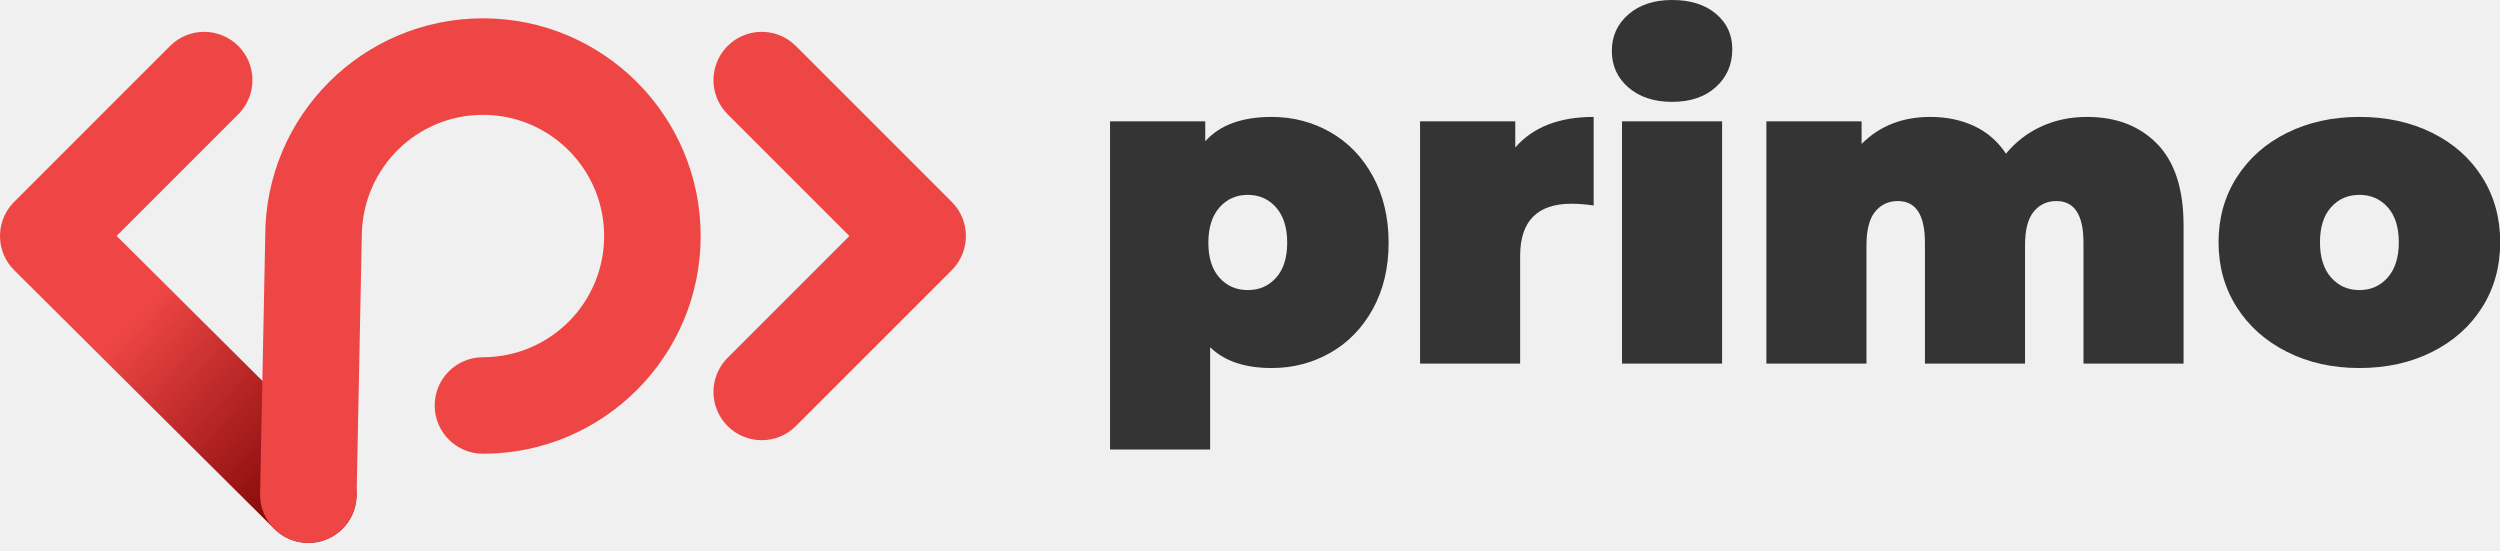
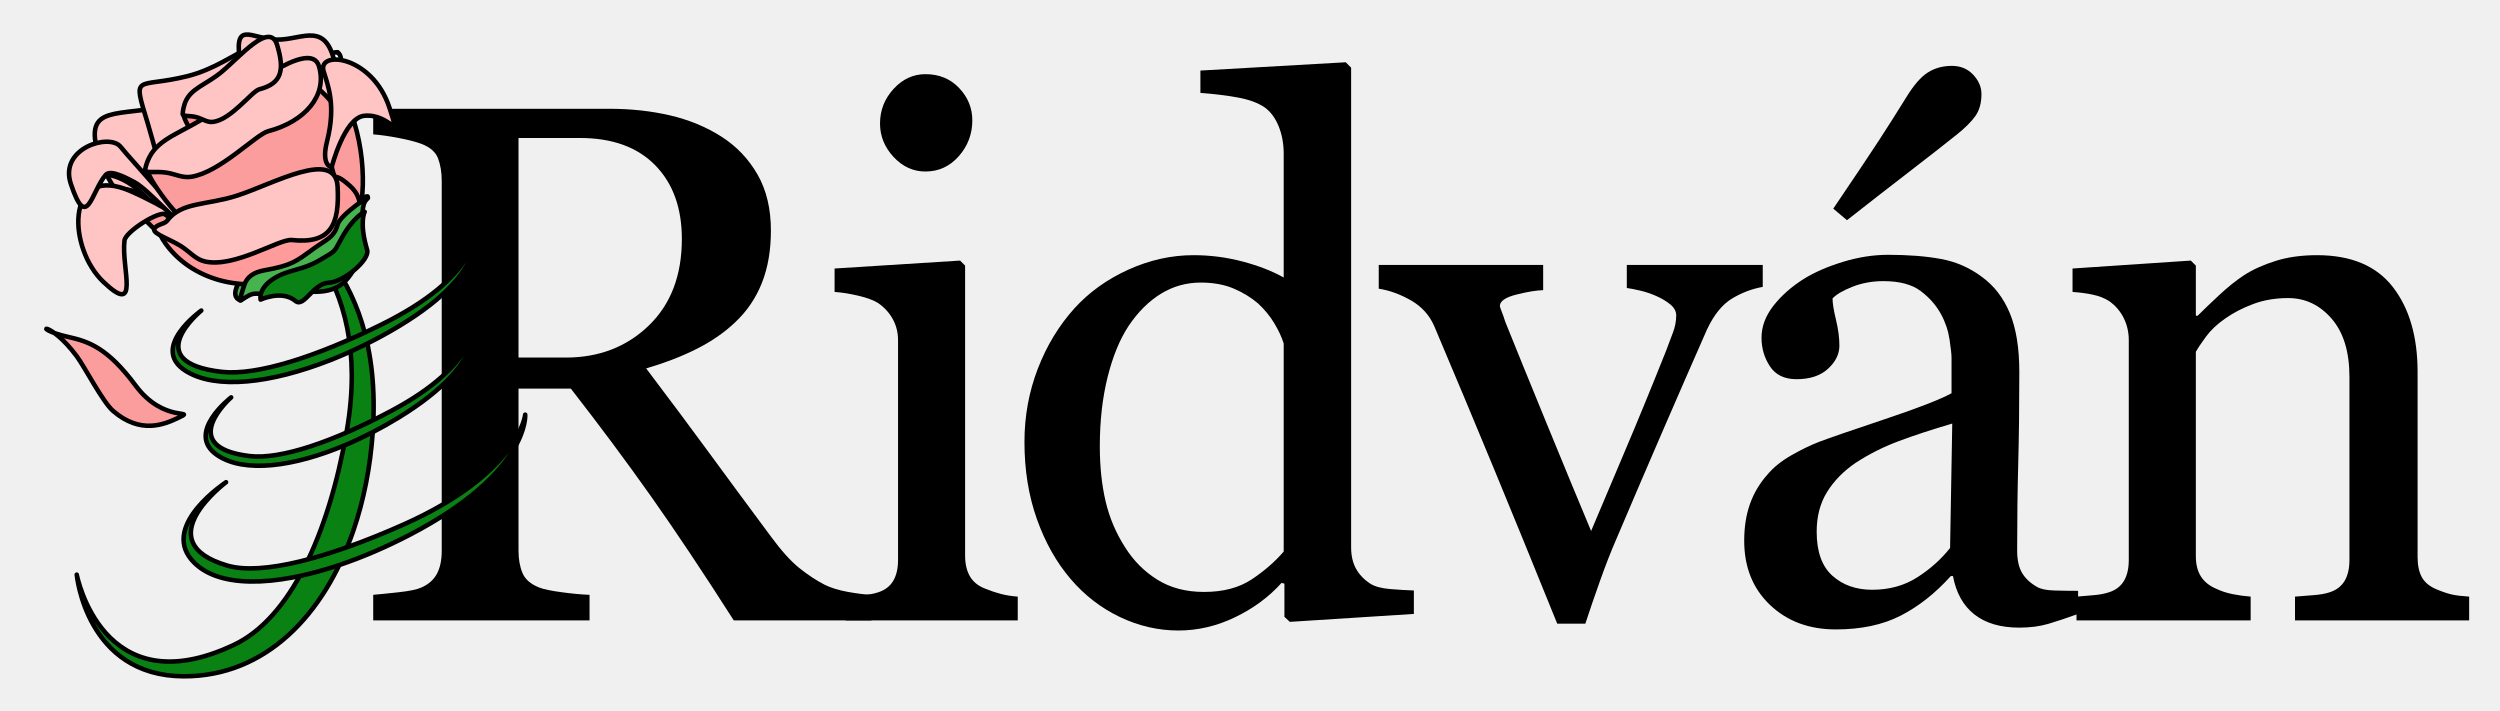
- <svg xmlns="http://www.w3.org/2000/svg" width="259px" height="57px" viewBox="0 0 259 57" version="1.1">
-   <defs>
-     <linearGradient x1="39.49%" y1="54.345%" x2="74.345%" y2="100%" id="linearGradient-1">
-       <stop stop-color="#EE4645" offset="0%" />
-       <stop stop-color="#810707" offset="100%" />
-     </linearGradient>
-   </defs>
-   <g id="Page-1" stroke="none" stroke-width="1" fill="none" fill-rule="evenodd">
-     <g id="Artboard" transform="translate(-726, -277)">
-       <g id="logo-combined" transform="translate(726, 277)">
-         <g id="Group" transform="translate(115, -0.0007)" fill="#343434">
-           <path d="M132.369,28.745 C133.133,27.874 133.516,26.657 133.516,25.098 C133.516,23.537 133.133,22.329 132.369,21.473 C131.604,20.617 130.625,20.188 129.432,20.188 C128.24,20.188 127.261,20.617 126.496,21.473 C125.731,22.329 125.349,23.537 125.349,25.098 C125.349,26.657 125.731,27.874 126.496,28.745 C127.261,29.616 128.24,30.053 129.432,30.053 C130.625,30.053 131.604,29.616 132.369,28.745 M121.931,36.453 C119.712,35.338 117.977,33.793 116.723,31.819 C115.468,29.846 114.842,27.605 114.842,25.098 C114.842,22.59 115.468,20.349 116.723,18.376 C117.977,16.403 119.712,14.866 121.931,13.765 C124.148,12.664 126.648,12.113 129.432,12.113 C132.246,12.113 134.762,12.664 136.98,13.765 C139.198,14.866 140.926,16.403 142.165,18.376 C143.403,20.349 144.022,22.59 144.022,25.098 C144.022,27.605 143.403,29.846 142.165,31.819 C140.926,33.793 139.198,35.338 136.98,36.453 C134.762,37.57 132.246,38.128 129.432,38.128 C126.648,38.128 124.148,37.57 121.931,36.453" id="Fill-8" />
-           <path d="M108.487,14.912 C110.306,16.777 111.217,19.592 111.217,23.354 L111.217,37.669 L100.848,37.669 L100.848,25.143 C100.848,22.268 99.915,20.831 98.049,20.831 C97.07,20.831 96.284,21.197 95.687,21.932 C95.09,22.666 94.793,23.828 94.793,25.419 L94.793,37.669 L84.423,37.669 L84.423,25.143 C84.423,22.268 83.489,20.831 81.623,20.831 C80.644,20.831 79.858,21.197 79.261,21.932 C78.664,22.666 78.366,23.828 78.366,25.419 L78.366,37.669 L67.997,37.669 L67.997,12.572 L77.861,12.572 L77.861,14.912 C79.727,13.046 82.098,12.113 84.973,12.113 C86.655,12.113 88.168,12.427 89.516,13.054 C90.86,13.681 91.963,14.637 92.819,15.921 C93.828,14.698 95.05,13.758 96.49,13.1 C97.927,12.442 99.503,12.113 101.216,12.113 C104.243,12.113 106.668,13.046 108.487,14.912" id="Fill-7" />
-           <path d="M53.04,37.67 L63.409,37.67 L63.409,12.573 L53.04,12.573 L53.04,37.67 Z M53.705,9.063 C52.558,8.069 51.985,6.807 51.985,5.277 C51.985,3.747 52.558,2.486 53.705,1.491 C54.852,0.498 56.358,-2.13162821e-14 58.224,-2.13162821e-14 C60.12,-2.13162821e-14 61.634,0.475 62.767,1.423 C63.898,2.371 64.465,3.595 64.465,5.093 C64.465,6.684 63.898,7.991 62.767,9.017 C61.634,10.042 60.12,10.553 58.224,10.553 C56.358,10.553 54.852,10.056 53.705,9.063 L53.705,9.063 Z" id="Fill-5" />
-           <path d="M50.103,12.114 L50.103,21.291 C49.277,21.169 48.512,21.107 47.809,21.107 C44.26,21.107 42.486,22.912 42.486,26.52 L42.486,37.67 L32.117,37.67 L32.117,12.573 L41.982,12.573 L41.982,15.279 C43.817,13.169 46.524,12.114 50.103,12.114" id="Fill-3" />
-           <path d="M17.206,28.768 C17.971,27.913 18.353,26.704 18.353,25.144 C18.353,23.584 17.971,22.369 17.206,21.497 C16.441,20.624 15.463,20.189 14.269,20.189 C13.077,20.189 12.097,20.624 11.333,21.497 C10.568,22.369 10.186,23.584 10.186,25.144 C10.186,26.704 10.568,27.913 11.333,28.768 C12.097,29.625 13.077,30.053 14.269,30.053 C15.463,30.053 16.441,29.625 17.206,28.768 M22.827,13.697 C24.677,14.752 26.145,16.274 27.231,18.261 C28.317,20.25 28.86,22.544 28.86,25.144 C28.86,27.745 28.317,30.03 27.231,32.003 C26.145,33.976 24.677,35.491 22.827,36.546 C20.976,37.601 18.95,38.128 16.748,38.128 C13.963,38.128 11.838,37.41 10.37,35.972 L10.37,46.571 L6.39488462e-14,46.571 L6.39488462e-14,12.573 L9.865,12.573 L9.865,14.637 C11.363,12.955 13.658,12.114 16.748,12.114 C18.95,12.114 20.976,12.641 22.827,13.697" id="Fill-1" />
-         </g>
-         <path d="M17.618,4.764 C19.57,2.811 22.736,2.811 24.689,4.764 C26.582,6.657 26.64,9.692 24.861,11.654 L24.689,11.835 L12.081,24.441 L35.471,47.7 C37.37,49.588 37.435,52.622 35.662,54.59 L35.491,54.771 C33.603,56.67 30.569,56.736 28.601,54.963 L28.42,54.791 L1.475,27.998 C-0.428,26.106 -0.49,23.065 1.292,21.098 L1.465,20.917 L17.618,4.764 Z" id="Stroke-15" fill="url(#linearGradient-1)" fill-rule="nonzero" />
-         <path d="M50.034,1.898 C62.491,1.898 72.589,11.996 72.589,24.453 C72.589,36.909 62.491,47.008 50.034,47.008 C47.273,47.008 45.034,44.769 45.034,42.008 C45.034,39.246 47.273,37.008 50.034,37.008 C56.968,37.008 62.589,31.387 62.589,24.453 C62.589,17.519 56.968,11.898 50.034,11.898 C43.203,11.898 37.646,17.355 37.483,24.243 L37.479,24.553 L36.944,51.346 C36.889,54.106 34.606,56.3 31.845,56.245 C29.157,56.191 27.007,54.025 26.946,51.363 L26.946,51.146 L27.48,24.453 C27.48,11.996 37.578,1.898 50.034,1.898 Z" id="Stroke-16" fill="#EE4645" fill-rule="nonzero" />
-         <path d="M75.38,4.763 C77.274,2.87 80.308,2.813 82.271,4.592 L82.452,4.764 L98.605,20.918 C100.498,22.811 100.555,25.845 98.776,27.808 L98.604,27.989 L82.451,44.141 C80.499,46.093 77.333,46.093 75.38,44.141 C73.487,42.247 73.43,39.213 75.208,37.25 L75.38,37.069 L87.998,24.452 L75.38,11.835 C73.487,9.941 73.43,6.907 75.208,4.944 L75.38,4.763 Z" id="Stroke-17" fill="#EE4645" fill-rule="nonzero" />
-       </g>
+ <svg xmlns="http://www.w3.org/2000/svg" clip-rule="evenodd" fill-rule="evenodd" stroke-linecap="round" stroke-linejoin="round" viewBox="0 0 1015.67 288.794">
+   <g>
+     <path d="m354.065 252.055h-55.957c-12.402-19.433-23.608-36.23-33.618-50.391-10.01-14.16-20.874-28.759-32.593-43.798h-21.24v65.918c0 3.418.537 6.421 1.611 9.008 1.075 2.588 3.369 4.566 6.885 5.933 1.758.684 4.834 1.318 9.229 1.904 4.394.586 8.105.928 11.132 1.026v10.4h-87.89v-10.4c2.344-.196 5.737-.537 10.18-1.026 4.444-.488 7.544-1.123 9.302-1.904 2.93-1.27 5.054-3.125 6.372-5.566 1.319-2.442 1.978-5.567 1.978-9.375v-150.293c0-3.418-.488-6.445-1.465-9.082s-3.271-4.639-6.885-6.006c-2.441-.879-5.615-1.685-9.521-2.417-3.907-.733-7.227-1.196-9.961-1.392v-10.4h95.947c8.789 0 17.041.903 24.756 2.71 7.715 1.807 14.697 4.712 20.947 8.716 6.055 3.906 10.889 9.009 14.502 15.308 3.613 6.299 5.42 13.892 5.42 22.778 0 8.008-1.221 15.088-3.662 21.241-2.441 6.152-6.055 11.474-10.84 15.967-4.394 4.199-9.668 7.836-15.82 10.913-6.153 3.076-12.94 5.688-20.362 7.837 10.254 13.574 18.775 25 25.562 34.277s15.112 20.557 24.976 33.838c4.296 5.859 8.178 10.18 11.645 12.964 3.467 2.783 6.909 5.053 10.327 6.811 2.539 1.27 5.713 2.246 9.522 2.93 3.808.683 6.982 1.074 9.521 1.172zm-77.051-154.98c0-12.598-3.613-22.583-10.839-29.956-7.227-7.373-17.432-11.06-30.616-11.06h-24.902v89.209h19.189c13.477 0 24.707-4.321 33.692-12.964 8.984-8.642 13.476-20.386 13.476-35.229z" />
+     <path d="m413.479 252.055h-69.873v-9.668c2.246-.195 4.566-.39 6.958-.586 2.393-.195 4.468-.586 6.226-1.172 2.734-.879 4.761-2.417 6.079-4.614s1.977-5.054 1.977-8.569v-89.209c0-3.125-.708-5.982-2.124-8.57-1.416-2.587-3.393-4.76-5.932-6.518-1.856-1.172-4.541-2.173-8.057-3.003-3.515-.83-6.738-1.343-9.668-1.538v-9.522l50.977-3.222 2.051 2.05v117.774c0 3.418.659 6.25 1.977 8.496s3.394 3.906 6.226 4.98c2.148.879 4.248 1.587 6.299 2.124 2.05.538 4.345.904 6.884 1.099zm-18.457-203.174c0 5.566-1.831 10.425-5.493 14.575s-8.179 6.226-13.55 6.226c-4.98 0-9.301-1.978-12.964-5.933-3.662-3.955-5.493-8.472-5.493-13.55 0-5.371 1.831-10.059 5.493-14.062 3.663-4.004 7.984-6.006 12.964-6.006 5.567 0 10.132 1.88 13.697 5.64 3.564 3.76 5.346 8.13 5.346 13.11z" />
+     <path d="m574.407 249.418-50.391 3.223-2.197-2.051v-13.476l-1.172-.293c-5.078 5.664-11.352 10.302-18.823 13.916-7.471 3.613-15.161 5.42-23.071 5.42-8.203 0-16.138-1.831-23.804-5.494-7.666-3.662-14.331-8.813-19.995-15.454-5.762-6.738-10.327-14.843-13.696-24.316-3.37-9.473-5.054-19.922-5.054-31.348 0-10.449 1.807-20.361 5.42-29.736s8.594-17.578 14.941-24.609c5.957-6.543 13.257-11.768 21.9-15.674 8.642-3.906 17.456-5.86 26.44-5.86 6.738 0 13.355.855 19.849 2.564s12.085 3.882 16.772 6.518v-50.244c0-4.101-.683-7.837-2.051-11.206-1.367-3.369-3.271-5.933-5.713-7.691-2.734-1.855-6.42-3.198-11.059-4.028s-9.644-1.44-15.015-1.831v-9.082l59.033-3.369 2.198 2.197v194.824c0 3.418.659 6.323 1.977 8.716 1.319 2.392 3.247 4.419 5.786 6.079 1.856 1.172 4.541 1.904 8.057 2.197s6.738.488 9.668.586zm-52.881-25.341v-84.522c-.781-2.539-2.051-5.273-3.808-8.203-1.758-2.93-3.956-5.615-6.592-8.057-2.832-2.441-6.153-4.467-9.961-6.079-3.809-1.611-8.252-2.417-13.33-2.417-5.86 0-11.255 1.514-16.187 4.541-4.931 3.028-9.302 7.373-13.11 13.037-3.613 5.469-6.47 12.427-8.569 20.874-2.1 8.448-3.15 17.798-3.15 28.052 0 8.203.781 15.65 2.344 22.339 1.562 6.689 4.199 12.915 7.91 18.677 3.418 5.469 7.788 9.863 13.11 13.183 5.323 3.321 11.646 4.981 18.97 4.981 7.813 0 14.282-1.709 19.409-5.127s9.449-7.178 12.964-11.279z" />
+     <path d="m716.145 116.557c-4.394.781-8.569 2.368-12.524 4.761-3.955 2.392-7.349 6.616-10.181 12.671-5.762 13.086-11.719 26.733-17.871 40.942s-12.549 29.126-19.189 44.751c-1.953 4.492-4.029 9.815-6.226 15.967s-4.224 12.06-6.079 17.724h-11.426c-9.277-22.949-17.822-43.872-25.635-62.768-7.812-18.897-15.918-38.257-24.316-58.081-1.953-4.492-5.103-7.984-9.448-10.474-4.346-2.49-8.716-4.077-13.111-4.761v-9.667h66.797v10.253c-2.929.098-6.591.708-10.986 1.831-4.395 1.124-6.592 2.662-6.592 4.615 0 .293.244 1.05.733 2.27.488 1.221.976 2.613 1.464 4.175 4.004 9.961 9.668 23.877 16.993 41.748 7.324 17.871 13.281 32.275 17.871 43.213 3.515-8.398 7.934-18.848 13.257-31.348 5.322-12.5 11.059-26.465 17.211-41.894.977-2.637 1.905-5.103 2.784-7.398s1.318-4.614 1.318-6.958c0-1.66-.806-3.149-2.417-4.467-1.611-1.319-3.54-2.466-5.786-3.443-2.246-.976-4.443-1.709-6.592-2.197-2.148-.488-3.906-.83-5.273-1.025v-9.375h55.224z" />
+     <path d="m844.261 249.418c-4.59 1.661-8.619 3.003-12.085 4.029-3.467 1.025-7.398 1.538-11.792 1.538-7.618 0-13.697-1.782-18.238-5.347-4.541-3.564-7.446-8.765-8.716-15.6h-.878c-6.348 7.031-13.16 12.402-20.435 16.113s-16.04 5.566-26.294 5.566c-10.84 0-19.751-3.32-26.733-9.961-6.983-6.64-10.474-15.332-10.474-26.074 0-5.566.781-10.547 2.344-14.941 1.562-4.395 3.906-8.35 7.031-11.866 2.441-2.929 5.664-5.542 9.668-7.837 4.004-2.294 7.764-4.125 11.279-5.493 4.395-1.66 13.306-4.736 26.734-9.228 13.427-4.492 22.485-8.008 27.173-10.547v-14.502c0-1.27-.269-3.711-.806-7.324-.537-3.614-1.685-7.031-3.443-10.254-1.953-3.613-4.711-6.763-8.276-9.448-3.564-2.686-8.618-4.029-15.161-4.029-4.492 0-8.667.757-12.524 2.271-3.858 1.513-6.568 3.1-8.13 4.761 0 1.953.464 4.834 1.391 8.642.928 3.809 1.392 7.324 1.392 10.547 0 3.418-1.538 6.543-4.614 9.375-3.077 2.832-7.349 4.248-12.818 4.248-4.883 0-8.471-1.733-10.766-5.2s-3.443-7.349-3.443-11.646c0-4.492 1.587-8.789 4.761-12.89 3.174-4.102 7.3-7.764 12.378-10.987 4.394-2.734 9.717-5.053 15.967-6.958 6.25-1.904 12.353-2.856 18.31-2.856 8.203 0 15.357.561 21.46 1.685 6.104 1.123 11.646 3.54 16.626 7.25 4.981 3.614 8.765 8.521 11.353 14.722s3.882 14.185 3.882 23.95c0 13.965-.147 26.343-.44 37.134s-.439 22.583-.439 35.376c0 3.809.659 6.836 1.977 9.082 1.319 2.246 3.345 4.151 6.079 5.713 1.465.879 3.784 1.367 6.958 1.465s6.421.146 9.742.146zm-51.124-77.343c-8.3 2.441-15.576 4.834-21.826 7.177-6.25 2.344-12.06 5.274-17.431 8.789-4.883 3.321-8.741 7.251-11.573 11.792s-4.248 9.937-4.248 16.187c0 8.105 2.124 14.062 6.372 17.871s9.644 5.713 16.187 5.713c6.934 0 13.037-1.685 18.31-5.054 5.274-3.369 9.717-7.348 13.331-11.938zm11.866-133.887c0 3.711-.855 6.738-2.564 9.082-1.709 2.344-4.223 4.834-7.544 7.471-4.883 3.906-11.255 8.887-19.116 14.941-7.861 6.055-16.333 12.646-25.415 19.775l-5.566-4.688c8.789-12.988 14.917-22.143 18.383-27.466 3.467-5.322 7.203-11.206 11.206-17.651 3.028-4.981 5.958-8.374 8.79-10.181 2.832-1.807 6.103-2.71 9.814-2.71 3.516 0 6.396 1.196 8.643 3.589 2.246 2.393 3.369 5.005 3.369 7.837z" />
+     <path d="m1003.14 252.055h-70.754v-9.668c2.246-.195 4.711-.39 7.397-.586 2.686-.195 4.907-.586 6.665-1.172 2.734-.879 4.761-2.417 6.079-4.614s1.978-5.054 1.978-8.569v-74.268c0-10.254-2.417-18.164-7.251-23.73-4.834-5.567-10.718-8.35-17.652-8.35-5.175 0-9.912.806-14.209 2.417s-8.105 3.589-11.425 5.933c-3.223 2.246-5.787 4.663-7.691 7.251s-3.296 4.663-4.175 6.225v83.057c0 3.32.684 6.055 2.051 8.203s3.418 3.809 6.152 4.98c2.051.977 4.273 1.709 6.665 2.198 2.393.488 4.859.83 7.398 1.025v9.668h-70.752v-9.668c2.246-.195 4.565-.39 6.958-.586 2.393-.195 4.468-.586 6.226-1.172 2.734-.879 4.76-2.417 6.079-4.614 1.318-2.197 1.977-5.054 1.977-8.569v-89.209c0-3.321-.708-6.372-2.124-9.156-1.416-2.783-3.393-5.053-5.932-6.811-1.856-1.172-4.053-2.026-6.592-2.564-2.539-.537-5.274-.903-8.203-1.098v-9.522l48.047-3.222 2.05 2.05v20.362h.733c2.343-2.344 5.273-5.152 8.789-8.423 3.515-3.272 6.836-5.933 9.961-7.983 3.613-2.344 7.91-4.297 12.89-5.86 4.981-1.562 10.596-2.344 16.846-2.344 13.867 0 24.146 4.322 30.835 12.964 6.689 8.643 10.034 20.142 10.034 34.497v75.147c0 3.418.586 6.177 1.758 8.276 1.172 2.1 3.174 3.736 6.006 4.907 2.344.977 4.37 1.661 6.079 2.051 1.709.391 4.077.684 7.107.879z" />
+   </g>
+   <g fill-rule="evenodd" stroke="#000" stroke-linecap="round" stroke-linejoin="round" stroke-width="1.85">
+     <path d="m97.737 122.006s-3.091-.532-1.863-4.567c1.132-3.722 3.452-7.611 7.453-8.329 11.165-2.004 12.84-3.545 19.938-8.721 5.217-3.804 8.46-4.629 9.842-9.87 1.1-4.171 19.054-13.131 15.888-10.167-4.714 4.412-.95 19.176-14.951 29.385-7.553 5.507-19.172 7.774-28.273 8.694-7.77.785-8.034 3.575-8.034 3.575z" fill="#47b34f" />
+     <path d="m40.022 62.878c-6.416-21.166 8.194-14.926 29.285-20.247 21.091-5.321 40.676-20.189 47.091.977 6.416 21.167-5.48 42.639-26.571 47.96-5.287 1.334-10.636 4.961-15.806 4.167-15.453-2.374-29.192-16.997-33.999-32.857z" fill="#ffc5c5" />
+     <g fill="#0a8113">
+       <path d="m31.178 233.459s10.273 53.949 63.931 28.49c22.606-10.725 38.272-44.269 45.755-86.806 11.647-66.212-30.137-88.977-30.137-88.977s45.658 18.158 40.705 89.443c-.978 14.075-3.642 27.599-7.852 39.889-11.824 34.528-35.838 59.322-68.883 59.263-39.702-.071-43.519-41.302-43.519-41.302z" />
+       <path d="m91.838 195.908s-32.552 24.249.569 33.884c13.954 4.059 40.889-3.073 71.285-16.578 47.315-21.022 49.683-44.746 49.683-44.746s1.854 23.365-46.784 48.731c-9.603 5.008-19.354 9.199-28.758 12.364-26.419 8.89-50.102 9.682-60.094-2.245-12.004-14.331 14.099-31.41 14.099-31.41z" />
+       <path d="m93.902 161.446s-22.904 20.135 7.409 23.833c12.771 1.558 34.365-5.986 57.62-18.347 36.198-19.241 33.378-36.187 33.378-36.187s6.36 16.298-30.082 38.725c-7.195 4.428-14.684 8.294-22.085 11.403-20.794 8.736-40.9 11.507-51.888 4.032-13.201-8.981 5.649-23.459 5.649-23.459z" />
+       <path d="m81.779 126.169s-25.751 21.041 8.33 24.905c14.358 1.628 38.635-6.255 64.78-19.172 40.696-20.106 37.526-37.814 37.526-37.814s7.15 17.031-33.821 40.466c-8.089 4.628-16.508 8.667-24.83 11.916-23.377 9.129-45.982 12.025-58.336 4.214-14.842-9.385 6.351-24.515 6.351-24.515z" />
    </g>
+     <path d="m57.682 87.877c-17.404-19.682-28.052-11.431-12.402-11.376 8.276.029 16.279 1.007 34.057 20.261 17.778 19.254 27.039 5.528 21.692 13.734-5.346 8.205-30.212-7.763-43.347-22.619z" fill="#fc9d9d" />
+     <path d="m60.061 50.255c-6.416-21.166-4.811-14.043 16.28-19.364 21.091-5.321 32.011-23.879 38.427-2.712 6.416 21.167 2.151 38.731-18.94 44.052-5.287 1.334-10.636 4.961-15.806 4.167-15.453-2.374-15.153-10.282-19.961-26.142z" fill="#ffc5c5" />
+     <path d="m112.887 55.066c-3.775-27.739 3.669-.919 8.029-7.835 3.906-6.195 8.369-6.184 9.784-7.456 4.208-3.784 4.879-14.263 5.788-17.569.624-2.267 1.334-1.219 3.474 7.9 5.524 23.539.48 57.78-6.614 64.159s-16.608-10.885-20.461-39.2z" fill="#fff" />
+     <path d="m112.636 44.996c.278-1.594.685-3.056 1.06-4.18 2.156-6.464 5.846-6.134 10.319-10.259 5.37-4.952 13.924-14.127 14.572-6.141.956 11.793-1.273 18.093-6.902 18.133-1.824.013-8.437 10.743-12.73 9.601-1.302-.346-2.114-2.495-3.348-3.933-1.487-1.734-3.227-1.756-2.971-3.221z" fill="#fff" />
+     <path d="m31.191 144.739c-11.575-15.574-19.156-11.391-3.563-7.876 8.246 1.859 15.915 4.23 27.49 19.804 11.575 15.574 25.202 9.352 17.245 13.114-5.76 2.723-15.297 6.729-26.39-2.801-4.23-3.634-11.587-17.942-14.782-22.241z" fill="#fc9d9d" />
+     <path d="m78.928 55.582c-12.875-21.563 5.898-2.286 11.523-9.857 5.039-6.782 12.481-8.621 14.537-10.268 6.116-4.898 4.747-13.912 5.478-17.045.501-2.148 1.934-1.569 7.664 5.147 14.793 17.337 14.514 47.973 4.204 56.229s-30.264-2.197-43.406-24.207z" fill="#ff9090" />
+     <path d="m60.753 81.516c-12.832-13.904-21.435-9.404-19.885-11.613 1.549-2.21 5.083-10.371 17.915 3.532 12.832 13.904 28.374 13.244 26.824 15.454-1.55 2.21-12.022 6.531-24.854-7.373z" fill="#fc9d9d" />
+     <path d="m50.575 97.714c-1.391 10.987 6.611 31.278-8.584 16.799-14.416-13.736-15.206-46.341 8.697-37.795 7.298 2.609 28.108 13.786 26.872 15.894-.773 1.318-5.372-3.251-10.224-5.59-2.909-1.402-16.303 7.08-16.76 10.691z" fill="#ffc5c5" />
+     <path d="m42.948 71.037c-5.926 6.904-7.619 23.434-14.191 3.593-4.795-14.473 15.788-20.596 20.226-15.001 4.438 5.595 27.111 29.557 24.714 30.619-1.498.664-13.608-13.349-19.036-16.217-1.436-.759-3.506-1.873-5.538-2.685-2.573-1.029-5.086-1.576-6.174-.308z" fill="#ffc5c5" />
+     <path d="m97.86 27.086c-3.487-19.929 3.997-11.154 14.646-10.989 10.649.165 20.428-8.342 23.916 11.587 3.487 19.929-2.318 35.95-12.967 35.785-2.669-.042-5.345 1.903-7.978.032-7.87-5.593-15.004-21.483-17.617-36.416z" fill="#ffc5c5" />
+     <path d="m65.604 79.13c-17.461-24.401 9.461-3.313 19.132-12.896 8.663-8.584 20.474-11.519 23.875-13.687 10.115-6.447 15.127-19.624 16.642-23.43 1.038-2.609-2.861.512 5.257 7.941 20.957 19.175 16.84 55.702-.21 66.569-17.05 10.867-46.873.41-64.697-24.498z" fill="#fc9d9d" />
+     <path d="m144.035 50.108c-5.718-18.863 1.803-20.184-4.174-8.171-3.161 6.353-9.679 11.21-3.962 30.074 5.718 18.864-2.705 23.775 4.697 21.908 7.402-1.868 9.157-24.947 3.439-43.811z" fill="#fc9d9d" />
+     <path d="m67.456 99.241c-8.934-12.211 9.865-1.853 22.242-7.238 11.087-4.824 22.959-6.46 26.867-7.677 11.621-3.618 14.585-9.592 17.377-11.734 1.913-1.469 3.686-1.157 8.35 3.039 12.041 10.833-5.234 31.406-24.823 37.504-19.59 6.098-39.658.259-50.013-13.894z" fill="#ff9b9b" />
+     <path d="m58.954 68.938c.308-1.806.995-3.567 1.687-4.963 3.979-8.033 13.871-10.242 24.639-17.503 12.93-8.718 40.86-31.406 44.33-19.502 3.469 11.904-5.759 22.436-20.705 26.358-4.843 1.271-19.508 16.695-31.224 18.498-3.554.547-6.294-1.069-9.96-1.674-4.422-.731-9.05.447-8.767-1.214z" fill="#ffc5c5" />
+     <path d="m74.221 46.188c.085-1.444.418-2.831.776-3.924 2.059-6.282 8.286-7.535 14.762-12.826 7.776-6.353 19.855-20.971 22.83-11.155 2.976 9.816 2.173 15.611-7.2 17.976-3.037.766-11.511 12.45-18.938 13.276-2.252.25-4.116-1.204-6.513-1.893-2.891-.83-5.796-.127-5.717-1.455z" fill="#ffc5c5" />
+     <path d="m97.899 121.998c-.932.607.038-1.954 1.266-5.989 1.132-3.722 4.212-5.468 8.213-6.186 11.165-2.004 12.84-3.545 19.938-8.721 5.217-3.804 8.46-4.629 9.842-9.87 1.1-4.171 15.051-13.266 11.885-10.301-4.714 4.412 3.053 19.31-10.948 29.52-7.553 5.507-19.172 7.774-28.273 8.694-7.77.785-5.641-1.236-11.923 2.854z" fill="#47b34f" />
+     <path d="m62.665 93.12c.71-2.006 4.176-2.026 5.18-3.386 5.774-7.82 16.174-6.257 28.576-10.298 14.892-4.852 39.915-19.136 40.737-3.595.822 15.542-2.761 23.343-18.604 21.672-5.133-.541-23.257 11.509-35.393 8.696-3.681-.853-6.065-3.919-9.602-6.183-4.266-2.73-11.548-5.063-10.894-6.907z" fill="#ffc5c5" />
+     <path d="m119.687 117.473s2.28-4.61 5.875-4.691c4.812-.108 5.694-.845 9.259-3.18 2.62-1.716 4.049-1.888 5.291-4.802.989-2.318 7.582-5.617 7.582-5.617s-2.657 12.261-9.688 16.867c-3.793 2.484-8.825 2.702-12.655 2.376-3.27-.278-5.664-.953-5.664-.953z" fill="#0a8114" />
+     <path d="m147.932 47.05c10.731-1.153 15.139 11.603 10.316-3.211-6.998-21.493-29.395-23.51-26.773-14.857 1.722 5.679 5.136 13.655 1.395 28.428-2.554 10.085 1.866 10.529 1.866 10.529s5.096-20.02 13.196-20.89z" fill="#ffc5c5" />
+     <path d="m105.865 121.724s-1.038-4.287 4.946-8.282c5.984-3.996 11.973-3.492 18.989-7.7 1.647-.988 2.822-1.659 3.703-2.192 2.874-1.738 2.617-2 5.374-6.941 4.849-8.692 9.28-10.546 9.28-10.546s-2.352 4.172 1.012 15.542c1.14 3.851-9.417 12.964-15.697 13.262-6.281.298-10.001 10.267-13.419 7.415-5.535-4.618-14.188-.559-14.188-.559z" fill="#0a8114" />
  </g>
</svg>
